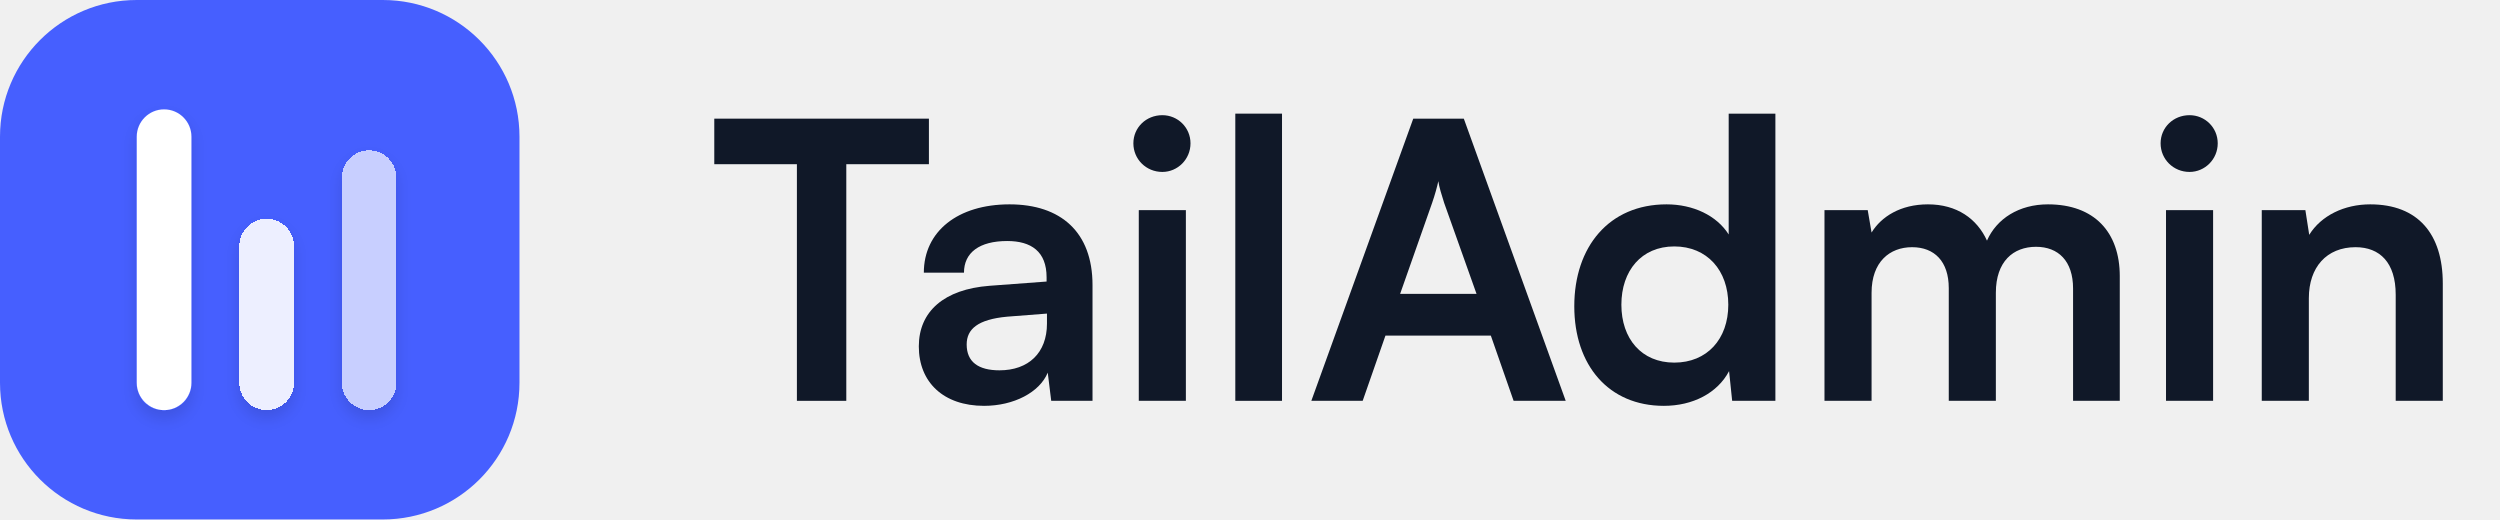
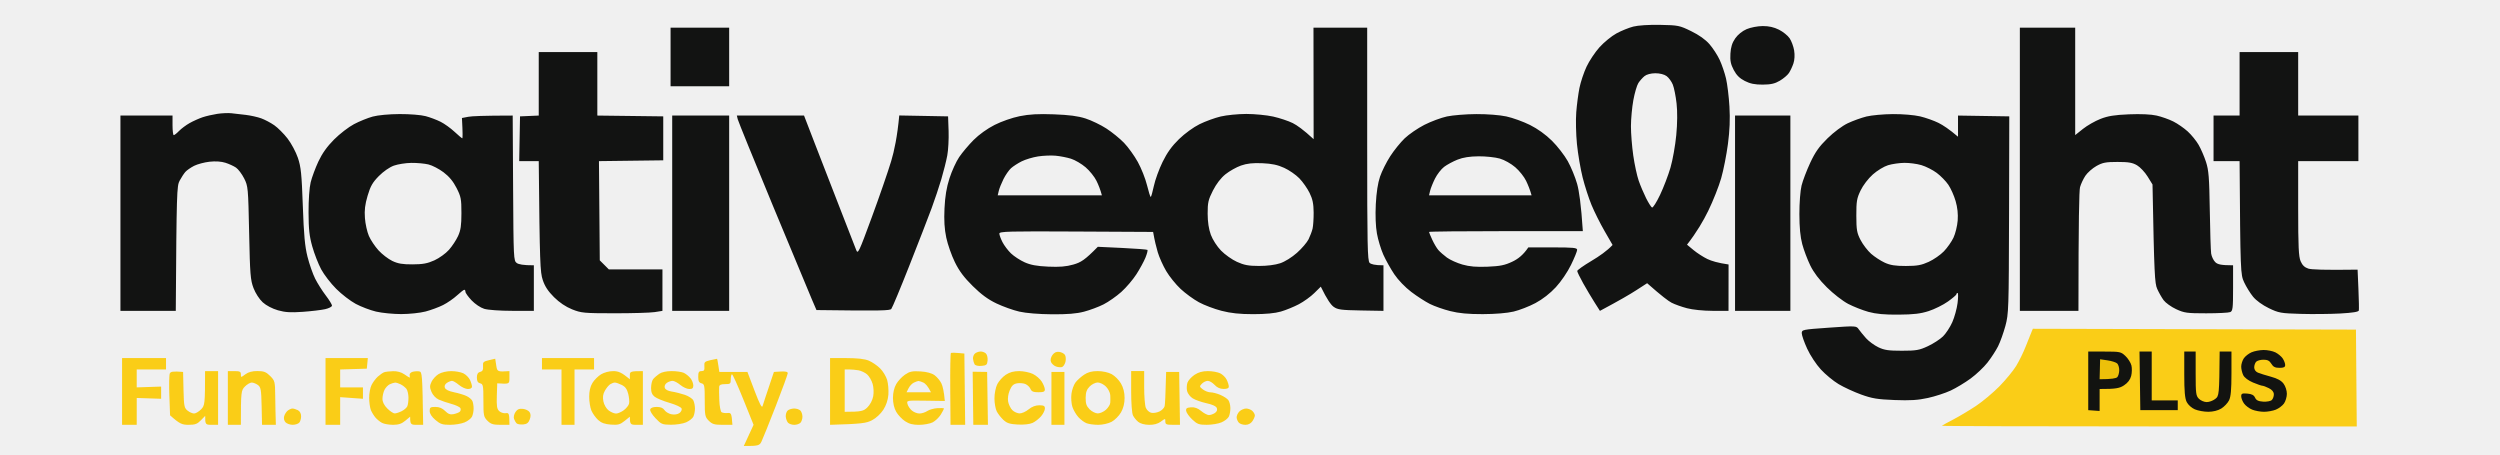
- <svg xmlns="http://www.w3.org/2000/svg" width="154" height="32" viewBox="0 0 154 32" fill="none">
-   <path d="M0 8.421C0 3.77 3.77 0 8.421 0H23.579C28.23 0 32 3.77 32 8.421V23.579C32 28.23 28.23 32 23.579 32H8.421C3.77 32 0 28.23 0 23.579V8.421Z" fill="#465FFF" />
-   <g filter="url(#filter0_d_1624_24907)">
-     <path d="M8.424 8.422C8.424 7.491 9.178 6.737 10.108 6.737V6.737C11.038 6.737 11.792 7.491 11.792 8.422V23.579C11.792 24.51 11.038 25.264 10.108 25.264V25.264C9.178 25.264 8.424 24.51 8.424 23.579V8.422Z" fill="white" />
+ <svg xmlns="http://www.w3.org/2000/svg" version="1.2" viewBox="0 0 1536 279" width="1536" height="279">
+   <style>
+ 		.s0 { opacity: .94;fill: #fbcb0a } 
+ 		.s1 { opacity: .99;fill: #101110 } 
+ 	</style>
+   <g id="Layer 1">
+     <g id="Background">
+       <path id="Path 0" fill-rule="evenodd" class="s0" d="m1248.04 204.25c-0.52 1.24-2.09 5.18-3.5 8.75-1.4 3.57-4.01 8.89-5.8 11.82-1.78 2.92-6.4 8.54-10.27 12.5-3.87 3.95-10.39 9.41-14.5 12.13-4.11 2.72-10.39 6.47-13.97 8.33-3.58 1.87-6.69 3.58-6.92 3.81-0.23 0.23 57.04 0.41 127.25 0.41h127.67l-0.5-59.5-198.52-0.51zm-663.81 12.64c-0.31 0.25-0.49 10.27-0.4 22.28l0.17 21.84h9l-0.49-43.79c-5.98-0.6-7.97-0.58-8.28-0.33zm14.77 0.32c-0.77 0.66-1.3 2.12-1.19 3.25 0.12 1.12 0.55 2.63 0.95 3.34 0.44 0.77 2.15 1.17 4.24 1 3.08-0.26 3.53-0.65 3.77-3.29 0.16-1.65-0.29-3.59-1-4.3-0.7-0.71-2.19-1.27-3.32-1.25-1.13 0.03-2.68 0.59-3.45 1.25zm47.57 0.98c-1.01 1.47-1.32 3.01-0.84 4.22 0.43 1.04 1.78 2.28 3.02 2.75 1.24 0.46 2.92 0.62 3.75 0.35 0.82-0.28 1.78-1.74 2.13-3.25 0.35-1.52 0.2-3.43-0.35-4.25-0.54-0.83-2.14-1.64-3.54-1.82-1.78-0.21-3.06 0.4-4.17 2zm-571.57 22.32v20.5h9l0.01-16.5 14.99 0.5v-7.5l-15 0.5v-11h18v-7h-27zm125 0v20.5h9v-17l14 1v-7h-14v-11l16.37-0.5 0.63-6.5h-26zm100.4-19.21c-3.46 0.81-3.83 1.2-3.63 3.8 0.17 2.18-0.27 3.03-1.77 3.41-1.45 0.36-2 1.33-2 3.5 0 2.16 0.55 3.13 2 3.5 1.83 0.45 2 1.33 2 10.5 0 9.33 0.17 10.16 2.5 12.5 2.06 2.06 3.47 2.5 8 2.5h5.5c-0.04-7.07-0.3-7.46-2.27-7.15-1.23 0.2-3.02-0.37-3.98-1.25-1.43-1.31-1.7-3.04-1.5-9.35l0.25-7.75c7.5 0.5 7.5 0.5 7.5-3.5v-4c-7.42 0.49-7.51 0.41-8.12-3.56l-0.62-4.06zm32.59 2.21v3.5h12v34h8v-34h12v-7h-32zm103.43-2.22c-3.49 0.82-3.86 1.21-3.65 3.82 0.18 2.31-0.19 2.9-1.78 2.9-1.62 0-2 0.66-2 3.5 0 2.66 0.48 3.62 2 4 1.84 0.46 2 1.33 2 10.5 0 9.33 0.17 10.16 2.5 12.5 2.11 2.11 3.44 2.5 8.5 2.5h6c-0.47-7.1-0.77-7.48-3-7.25-1.37 0.15-3.01-0.08-3.65-0.5-0.63-0.41-1.25-3.68-1.39-7.25-0.14-3.58-0.19-7.29-0.1-8.25 0.1-1.31 1.03-1.75 3.64-1.75 3.22 0 3.5-0.24 3.5-3 0-1.65 0.34-3.01 0.75-3.03 0.41-0.01 3.56 6.97 7 15.5l6.25 15.53-6 13c8.96 0.05 9.66-0.26 10.87-2.72 0.75-1.53 4.7-11.33 8.76-21.78 4.07-10.45 7.39-19.57 7.38-20.25 0-0.84-1.4-1.17-4.26-1l-4.25 0.25c-4.95 14.72-6.65 19.9-6.97 21-0.41 1.41-1.86-1.38-4.94-9.5l-4.36-11.5c-13.35 0-17.24 0-17.26 0-0.03 0-0.3-1.8-0.61-4-0.31-2.2-0.67-4.03-0.81-4.07-0.13-0.03-1.98 0.35-4.12 0.85zm73.57 19.22v20.5c19.48-0.55 22.3-1.02 25.75-2.8 2.52-1.3 5.36-3.94 6.98-6.45 1.76-2.75 2.85-6.02 3.1-9.25 0.21-2.75-0.12-6.8-0.74-9-0.62-2.2-2.58-5.44-4.36-7.2-1.77-1.76-4.92-3.9-6.98-4.75-2.53-1.05-6.99-1.55-13.75-1.55h-10zm9-13.5l2.75-0.02c1.51 0 4.1 0.24 5.75 0.53 1.65 0.3 4.01 1.43 5.25 2.51 1.24 1.09 2.76 3.66 3.37 5.73 0.66 2.2 0.82 5.4 0.38 7.75-0.43 2.34-1.9 5.14-3.54 6.75-2.38 2.33-3.64 2.75-13.96 2.75v-13zm-414.66 2.43c-0.4 0.86-0.53 7-0.28 13.64l0.44 12.09c5.9 5.3 7.4 5.84 11.37 5.84 3.99 0 5.34-0.5 7.53-2.75l2.68-2.75c-0.08 5.29 0.22 5.5 3.92 5.5h4v-33h-8c0 20.3-0.16 21.16-2.45 23.5-1.35 1.37-3.26 2.52-4.25 2.54-0.99 0.02-2.8-0.76-4.04-1.75-2.04-1.63-2.26-2.77-2.5-12.79l-0.26-11c-6.31-0.53-7.64-0.16-8.16 0.93zm35.66 15.07v16.5h8c0-20.31 0.17-21.17 2.46-23.5 1.35-1.38 3.26-2.49 4.25-2.47 0.98 0.02 2.69 0.71 3.79 1.54 1.77 1.33 2.03 2.85 2.25 12.97l0.25 11.46 8.5-0.01c-0.22-6.58-0.33-12.66-0.39-17.74-0.1-8.88-0.23-9.37-3.11-12.25-2.47-2.48-3.83-3.01-7.75-3.04-3.25-0.02-5.62 0.61-7.5 2-2.74 2.03-2.75 2.03-2.75 0.04 0-1.67-0.66-2-4-2h-4zm96-15.8c-0.82 0.3-2.55 1.51-3.84 2.67-1.29 1.17-3.03 3.48-3.86 5.13-0.83 1.65-1.5 5.25-1.48 8 0.02 2.75 0.51 6.12 1.08 7.5 0.57 1.37 1.84 3.43 2.82 4.57 0.98 1.14 2.79 2.6 4.03 3.25 1.24 0.65 4.28 1.18 6.75 1.18 3.34 0 5.28-0.65 7.5-2.5l3-2.5c0 4.75 0.4 5 4 5h4c-0.48-31.31-0.63-32.5-2.4-32.83-1.05-0.19-2.88-0.08-4.06 0.25-1.22 0.33-2.02 1.25-1.85 2.09 0.17 0.82 0.17 1.49 0 1.49-0.18 0-1.64-0.92-3.25-2.04-1.87-1.29-4.39-1.99-6.94-1.92-2.2 0.06-4.67 0.36-5.5 0.66zm3.5 7.37c1.1-0.52 2.56-0.97 3.25-1.01 0.69-0.03 2.26 0.46 3.5 1.1 1.24 0.64 2.8 1.88 3.47 2.75 0.67 0.87 1.23 3.27 1.25 5.34 0.02 2.06-0.31 4.49-0.72 5.39-0.41 0.9-1.99 2.25-3.5 3-1.51 0.75-3.42 1.36-4.25 1.36-0.82 0-2.85-1.35-4.5-3q-3-3-3-6c0-1.65 0.56-4.13 1.25-5.5 0.69-1.38 2.15-2.92 3.25-3.43zm30-6.26c-1.65 0.99-3.61 3.13-4.37 4.75-1.16 2.49-1.16 3.44 0 6.24 0.8 1.92 2.63 3.87 4.37 4.67 1.65 0.76 5.21 1.97 7.9 2.7 2.7 0.73 5.18 1.91 5.5 2.61 0.33 0.71 0.15 1.69-0.4 2.18-0.55 0.49-2.24 1.15-3.75 1.47-2.08 0.43-3.36-0.04-5.25-1.93-1.71-1.72-3.6-2.5-6-2.5-3.06 0-3.5 0.31-3.5 2.5 0 1.62 1.24 3.55 3.5 5.5 2.97 2.54 4.34 3 9 3 3.03 0 7.08-0.68 9-1.5 1.93-0.83 3.95-2.4 4.5-3.5 0.55-1.1 1-3.35 1-5 0-1.65-0.34-3.74-0.75-4.64-0.41-0.91-1.99-2.26-3.5-3-1.51-0.75-5-1.81-7.75-2.36-3.21-0.65-5.23-1.63-5.65-2.75-0.42-1.14 0.02-2.2 1.25-3.02 1.05-0.7 2.46-1.26 3.15-1.25 0.69 0.01 2.6 1.14 4.25 2.52 1.65 1.37 4.13 2.5 5.5 2.5 1.56 0 2.5-0.57 2.5-1.5 0-0.83-0.56-2.68-1.25-4.12-0.69-1.44-2.49-3.24-4-4-1.51-0.76-4.89-1.38-7.5-1.38-2.8 0-5.98 0.75-7.75 1.81zm99.75 0.19c-1.79 1.1-4.15 3.46-5.24 5.25q-2 3.25-2 8.5c-0.01 2.88 0.61 6.71 1.36 8.5 0.76 1.78 2.6 4.37 4.1 5.75 1.99 1.82 4.11 2.6 7.88 2.87 4.38 0.31 5.64-0.03 8.4-2.25l3.25-2.62c0 4.75 0.4 5 4 5h4v-33c-7.6 0-8 0.25-8 2.5v2.5c-5.17-4.31-7.18-5-10.25-5-2.49 0-5.59 0.83-7.5 2zm5.65 6.08c0.88-0.56 2.16-1.04 2.85-1.05 0.69-0.02 2.6 0.64 4.25 1.47 2.19 1.09 3.27 2.58 4 5.5 0.55 2.2 0.78 4.9 0.5 6-0.27 1.1-1.74 2.91-3.25 4.03-1.51 1.12-3.65 2.04-4.75 2.04-1.1 0-3.12-0.85-4.5-1.88-1.44-1.08-2.82-3.43-3.25-5.54-0.54-2.65-0.3-4.46 0.9-6.6 0.9-1.63 2.37-3.41 3.25-3.97zm30.1-6.39c-1.37 0.94-3.05 2.41-3.72 3.26-0.67 0.85-1.23 3.23-1.25 5.3-0.02 2.72 0.59 4.23 2.22 5.52 1.24 0.97 5.36 2.66 9.15 3.75 3.84 1.1 7.12 2.64 7.4 3.48 0.28 0.82-0.35 2.09-1.4 2.81-1.14 0.79-3.09 1.07-4.9 0.7-1.65-0.34-3.56-1.5-4.25-2.57-0.85-1.32-2.37-1.94-4.75-1.94-2.22 0-3.68 0.54-4 1.5-0.28 0.85 1.11 3.2 3.25 5.45 3.51 3.7 4.13 3.96 9.5 4 3.16 0.03 7.33-0.63 9.25-1.45 1.93-0.83 3.95-2.4 4.5-3.5 0.55-1.1 1-3.35 1-5 0-1.65-0.45-3.9-1-5-0.55-1.1-2.91-2.65-5.25-3.44-2.34-0.79-5.94-1.69-8-2-2.35-0.35-3.95-1.21-4.3-2.31-0.33-1.04 0.18-2.27 1.25-3.02 0.99-0.7 2.59-1.26 3.55-1.25 0.96 0.01 3.1 1.14 4.75 2.52 1.65 1.37 4.13 2.5 5.5 2.5 1.93 0 2.5-0.51 2.48-2.25-0.01-1.24-0.8-3.21-1.75-4.39-0.95-1.17-2.74-2.63-3.98-3.25-1.24-0.61-4.61-1.12-7.5-1.12-3.32-0.01-6.16 0.62-7.75 1.7zm151.06 0.47c-1.89 1.28-4.34 3.91-5.43 5.84-1.26 2.2-1.99 5.34-1.99 8.5 0 3.15 0.73 6.29 1.99 8.5 1.09 1.92 3.54 4.52 5.43 5.77 2.51 1.66 4.87 2.28 8.69 2.25 2.89-0.01 6.6-0.7 8.25-1.52 1.65-0.83 3.9-2.97 5-4.75 1.1-1.79 1.99-3.48 1.99-3.75 0-0.28-1.8-0.39-4-0.25-2.19 0.13-5 0.93-6.24 1.75-1.24 0.83-3.37 1.53-4.75 1.55-1.37 0.02-3.47-0.77-4.66-1.76-1.19-0.99-2.43-2.81-2.75-4.04-0.59-2.25-0.57-2.25 11.16-2.07l11.75 0.17c-0.52-6.09-1.32-9.2-2.12-10.85-0.79-1.65-2.67-3.89-4.16-4.98-1.78-1.29-4.79-2.1-8.72-2.34-5.01-0.3-6.57 0.03-9.44 1.98zm5.44 4.91c1.1-0.52 2.34-0.97 2.75-1.01 0.41-0.03 1.76 0.39 3 0.94 1.24 0.55 2.81 2.13 4.75 6h-15l1.25-2.5c0.69-1.38 2.15-2.92 3.25-3.43zm36.31 9.61l0.19 16.32h9l-0.5-32.5-8.88-0.13zm20.12-14.42c-1.88 1.25-4.21 3.84-5.18 5.75-1 1.99-1.74 5.73-1.75 8.73 0 2.89 0.63 6.49 1.41 8 0.77 1.52 2.61 3.88 4.09 5.25 2.14 2 3.93 2.57 8.84 2.84 3.71 0.2 7.32-0.2 9.07-1 1.6-0.74 3.96-2.57 5.25-4.09 1.29-1.51 2.34-3.65 2.34-4.75 0-1.61-0.66-2-3.5-2-2.26 0-4.55 0.89-6.5 2.5-1.65 1.38-4.12 2.5-5.5 2.5-1.37 0-3.4-0.9-4.5-2-1.1-1.1-2.26-3.46-2.59-5.25-0.36-1.98 0.03-4.71 1-7 1.23-2.88 2.28-3.86 4.59-4.25 1.65-0.27 3.98-0.04 5.18 0.53 1.2 0.56 2.55 1.91 3 3 0.63 1.5 1.78 1.97 4.82 1.97 3.16 0 4-0.37 3.97-1.75-0.01-0.96-0.86-3.1-1.88-4.75-1.02-1.65-3.48-3.78-5.47-4.75-1.99-0.96-5.79-1.75-8.44-1.75-3.33 0-5.87 0.7-8.25 2.27zm28.07 14.48v16.25h8v-32.5h-7.99zm20.02-14.5c-1.84 1.24-4.2 3.38-5.24 4.75-1.05 1.38-2.16 4.53-2.48 7-0.31 2.48-0.04 6.08 0.59 8 0.64 1.93 2.28 4.74 3.63 6.25 1.36 1.52 3.6 3.2 4.97 3.75 1.38 0.55 4.64 1.01 7.25 1.01 2.72 0 6.26-0.79 8.25-1.86 1.93-1.02 4.51-3.61 5.74-5.75q2.23-3.89 2.23-8.9 0-5-2.23-8.89c-1.23-2.14-3.81-4.73-5.74-5.75-2.08-1.11-5.54-1.86-8.57-1.86-3.59 0-6.03 0.66-8.4 2.25zm3.47 7.21c1.33-1.35 3.56-2.46 4.96-2.46 1.4 0 3.67 1.13 5.04 2.5 1.38 1.38 2.58 3.74 2.66 5.25 0.09 1.52 0.09 3.65 0 4.75-0.09 1.1-1.29 3.02-2.66 4.25-1.37 1.24-3.62 2.25-5 2.25-1.37 0-3.62-1.12-5-2.5-1.95-1.95-2.49-3.49-2.45-7.04 0.03-3.42 0.64-5.16 2.45-7zm25.5 3.04c0 7.2 0.48 13.46 1.12 14.75 0.62 1.24 2.08 3.03 3.25 3.98 1.28 1.04 3.93 1.75 6.63 1.79 3.03 0.04 5.4-0.61 7.25-1.98 2.74-2.03 2.75-2.03 2.75-0.04 0 1.71 0.67 2 4.5 2h4.5l-0.5-32.5h-8c-0.38 14.73-0.68 19.9-0.92 21-0.23 1.1-1.69 2.61-3.25 3.34-1.55 0.73-3.84 1.07-5.08 0.75-1.23-0.32-2.7-1.71-3.25-3.09-0.55-1.37-1-7-1-12.5v-10h-8zm38.93-10.2c-1.88 1.26-3.83 3.4-4.32 4.75-0.48 1.35-0.6 3.69-0.25 5.2 0.36 1.52 1.91 3.54 3.46 4.5 1.55 0.97 5.37 2.32 8.5 3 3.71 0.82 5.91 1.86 6.33 3 0.43 1.14-0.02 2.2-1.25 3.02-1.04 0.7-2.68 1.26-3.65 1.25-0.96-0.01-3.1-1.14-4.75-2.52-2.08-1.73-3.99-2.42-6.25-2.25-2.62 0.21-3.19 0.64-2.95 2.25 0.17 1.1 1.85 3.47 3.75 5.25 3.03 2.86 4.12 3.25 8.95 3.25 3.03 0 7.08-0.67 9-1.5 1.93-0.82 3.95-2.4 4.5-3.5 0.55-1.1 0.99-3.46 0.97-5.25-0.02-1.78-0.58-4-1.25-4.91-0.67-0.92-2.9-2.38-4.97-3.25-2.06-0.87-4.76-1.57-6-1.54-1.23 0.02-3.31-0.77-4.62-1.75-2.23-1.69-2.27-1.9-0.68-3.55 0.93-0.96 2.56-1.75 3.63-1.75 1.06 0 2.94 1.11 4.17 2.47 1.49 1.62 3.36 2.47 5.5 2.5 2.24 0.02 3.25-0.43 3.25-1.47 0-0.82-0.56-2.67-1.25-4.12-0.68-1.44-2.48-3.24-4-4-1.51-0.75-4.91-1.38-7.57-1.38-3.36 0-5.85 0.7-8.25 2.3zm-557.1 21.95c-0.89 0.69-1.89 2.27-2.23 3.5-0.36 1.37-0.01 2.84 0.9 3.75 0.83 0.83 2.76 1.5 4.3 1.5 1.54 0 3.35-0.56 4.02-1.25 0.67-0.68 1.21-2.48 1.2-4-0.01-1.73-0.75-3.11-2.02-3.75-1.1-0.55-2.57-1-3.27-1-0.7 0-2.01 0.57-2.9 1.25zm139.87 0.95c-0.87 1.31-1.24 3.11-0.86 4.18 0.36 1.03 1.11 2.28 1.66 2.78 0.55 0.49 2.35 0.77 3.99 0.62 2.22-0.21 3.23-0.98 4-3.06 0.71-1.95 0.68-3.31-0.09-4.5-0.6-0.95-2.47-1.85-4.14-2.02-2.27-0.23-3.42 0.27-4.56 2zm167.3-1c-0.77 0.66-1.31 2.35-1.21 3.75 0.1 1.41 0.75 3.12 1.45 3.82 0.69 0.7 2.41 1.26 3.81 1.25 1.41-0.01 3.1-0.58 3.77-1.27 0.67-0.68 1.22-2.37 1.22-3.75 0-1.37-0.57-3.07-1.27-3.76-0.7-0.7-2.41-1.26-3.82-1.25-1.4 0.01-3.18 0.55-3.95 1.21zm277.47 0.63c-1 1.01-1.75 2.7-1.66 3.75 0.09 1.06 0.73 2.49 1.43 3.19 0.69 0.7 2.5 1.26 4.01 1.25 1.73-0.01 3.32-0.85 4.26-2.27 0.83-1.23 1.51-2.81 1.5-3.5 0-0.68-0.68-1.92-1.51-2.75-0.82-0.82-2.55-1.5-3.85-1.5-1.29 0-3.17 0.83-4.18 1.83z" />
+       <path id="Path 1" fill-rule="evenodd" class="s1" d="m1003.5 16.33c-2.75 0.7-7.43 2.6-10.39 4.22-2.96 1.62-7.62 5.43-10.35 8.45-2.73 3.03-6.33 8.43-8 12-1.67 3.58-3.62 9.43-4.34 13-0.72 3.58-1.61 10.33-1.97 15-0.37 4.67-0.17 13.45 0.43 19.5 0.6 6.05 2.17 15.28 3.48 20.5 1.31 5.22 3.79 12.88 5.5 17 1.71 4.13 5.31 11.32 8.01 16l4.9 8.5c-3.31 3.58-8.19 6.95-12.99 9.81-4.8 2.85-8.73 5.64-8.73 6.19 0 0.55 1.63 3.93 3.63 7.5 2 3.57 5.14 8.86 6.98 11.75l3.34 5.25c12.01-6.41 18.54-10.23 22.25-12.64l6.75-4.36c8.91 7.88 13.08 10.98 15 11.98 1.92 1 6.2 2.53 9.5 3.4 3.47 0.92 10.12 1.59 15.75 1.6l9.75 0.02 0.03-28.5c-6.61-0.95-10.56-2.19-13.03-3.37-2.47-1.19-6.3-3.65-8.5-5.48l-4-3.32c5.96-7.62 10.11-14.78 13.06-20.83 2.95-6.05 6.52-15.05 7.93-20 1.42-4.95 3.28-14.4 4.15-21 1.1-8.37 1.38-15.33 0.93-23-0.35-6.05-1.3-13.81-2.1-17.25-0.81-3.44-2.57-8.61-3.92-11.5-1.35-2.89-4.16-7.21-6.25-9.61-2.46-2.83-6.43-5.65-11.26-8-7.12-3.48-7.97-3.65-19-3.86-6.83-0.14-13.58 0.29-16.54 1.05zm6.88 30.44c1.29-1.05 3.88-1.74 6.62-1.76 2.74-0.01 5.45 0.66 6.94 1.73 1.34 0.97 3.07 3.34 3.84 5.26 0.77 1.92 1.81 7.1 2.3 11.5 0.57 5.12 0.51 12.14-0.18 19.5-0.6 6.33-2.2 15.33-3.56 20-1.36 4.67-4.25 12.21-6.41 16.75-2.16 4.54-4.38 8.03-4.93 7.75-0.55-0.28-2.19-2.86-3.64-5.75-1.45-2.89-3.5-7.72-4.55-10.75-1.05-3.03-2.55-10-3.34-15.5-0.79-5.5-1.43-13.6-1.42-18 0.01-4.4 0.68-11.6 1.48-16 0.81-4.4 2.2-9.13 3.09-10.5 0.9-1.38 2.59-3.28 3.76-4.23zm62.75-28.86c-2.66 1.14-5.4 3.36-7 5.66-1.89 2.73-2.72 5.35-2.96 9.36-0.26 4.37 0.19 6.54 2.04 10.07 1.71 3.23 3.64 5.14 6.83 6.76 3.3 1.67 6.15 2.25 10.96 2.23 4.98-0.03 7.44-0.58 10.5-2.38 2.2-1.29 4.72-3.42 5.6-4.73 0.88-1.31 2.13-3.96 2.77-5.88 0.73-2.16 0.9-5.22 0.45-8-0.41-2.48-1.66-5.85-2.79-7.5-1.12-1.65-4.07-4.02-6.54-5.26-3.07-1.54-6.22-2.25-9.99-2.23-3.08 0.02-7.42 0.86-9.87 1.9zm-661.13 17.09v18h36v-36h-36zm395.05 16.25l0.04 34.25c-6.27-5.81-10.23-8.57-12.84-9.88-2.61-1.3-8.01-3.1-12-4-3.99-0.89-11.41-1.61-16.5-1.61-5.09 0.01-12.17 0.71-15.75 1.56-3.58 0.84-9.42 2.97-12.99 4.73-3.75 1.85-9.09 5.73-12.65 9.2-4.37 4.26-7.29 8.32-10.07 14-2.16 4.4-4.57 11.04-5.36 14.76-0.78 3.72-1.66 6.77-1.93 6.77-0.27 0-1.3-3.27-2.28-7.27-0.98-3.99-3.52-10.41-5.66-14.26-2.13-3.85-5.95-9.14-8.47-11.75-2.52-2.61-7.4-6.57-10.84-8.8-3.44-2.22-9.17-4.99-12.75-6.14-4.7-1.51-10.1-2.22-19.5-2.57-9.59-0.35-15.1-0.05-21 1.14-4.53 0.91-11.22 3.24-15.41 5.37-4.48 2.26-9.59 5.93-12.9 9.25-3.01 3.03-7 7.75-8.86 10.5-1.86 2.75-4.54 8.6-5.95 13-1.83 5.67-2.72 11.05-3.08 18.5-0.35 7.44-0.04 12.68 1.09 18 0.87 4.13 3.23 10.88 5.25 15 2.68 5.48 5.64 9.45 11.01 14.75 5.24 5.17 9.43 8.24 14.6 10.7 3.99 1.9 10.29 4.15 14 5 4.09 0.94 11.98 1.59 20 1.65 9.53 0.07 15.08-0.38 19.75-1.6 3.58-0.94 8.98-2.95 12-4.48 3.02-1.53 7.94-4.97 10.93-7.65 2.99-2.68 7.16-7.57 9.28-10.87 2.12-3.3 4.63-7.91 5.57-10.24 0.95-2.34 1.49-4.46 1.22-4.73-0.27-0.26-7.25-0.8-15.5-1.19l-15-0.71c-7.95 8.11-10.39 9.58-15 10.9-4.45 1.27-8.46 1.61-15.5 1.29-6.99-0.32-10.82-1.02-14.5-2.68-2.75-1.23-6.5-3.68-8.34-5.44-1.83-1.76-4.2-4.89-5.25-6.95-1.05-2.06-1.91-4.43-1.91-5.25 0-1.32 5.8-1.47 47.23-1.25l47.24 0.25c0.95 5.43 1.96 9.47 2.86 12.5 0.9 3.03 3.22 8.2 5.16 11.5 1.93 3.3 5.93 8.25 8.87 11 2.94 2.75 8 6.44 11.25 8.2 3.24 1.77 9.49 4.13 13.89 5.26 5.81 1.5 11.15 2.06 19.5 2.06 7.6 0 13.36-0.54 17-1.61 3.02-0.88 7.98-2.9 11-4.49 3.02-1.59 7.3-4.67 9.5-6.85l4-3.95c3.87 7.97 6.27 11.2 7.82 12.33 2.48 1.8 4.53 2.08 16.75 2.3l13.93 0.25v-28c-5.42 0-7.67-0.68-8.5-1.5-1.31-1.31-1.5-10.78-1.5-73v-71.5h-33zm-169.3 44.86c3.17-0.5 8-0.7 10.75-0.45 2.75 0.24 7.03 1.08 9.5 1.85 2.48 0.78 6.53 3.15 9 5.27 2.48 2.12 5.47 5.85 6.66 8.29 1.19 2.43 2.43 5.44 3.34 8.93h-64l0.65-2.75c0.35-1.51 1.66-4.77 2.9-7.25 1.24-2.47 3.31-5.46 4.61-6.64 1.29-1.17 4.26-3.09 6.59-4.25 2.34-1.16 6.84-2.51 10-3zm124.69 5.61c3.67-1.29 7.26-1.68 13.06-1.44 5.88 0.25 9.46 1 13.5 2.85 3.03 1.37 7.22 4.27 9.32 6.44 2.1 2.16 4.92 6.18 6.27 8.93 1.88 3.81 2.47 6.66 2.51 12 0.03 3.85-0.27 8.35-0.66 10-0.4 1.65-1.5 4.57-2.45 6.5-0.95 1.93-4.14 5.66-7.1 8.3-3.17 2.82-7.45 5.49-10.39 6.46-3.02 1.01-8.15 1.66-13 1.64-6.35-0.01-9.13-0.53-13.5-2.51-3.02-1.37-7.44-4.49-9.81-6.94-2.47-2.55-5.13-6.69-6.25-9.7q-1.93-5.25-1.96-13c-0.01-6.8 0.39-8.54 3.25-14.19 2.08-4.09 4.89-7.74 7.71-10 2.44-1.96 6.71-4.36 9.5-5.34zm478.56 2.28v87h36c0.01-56.19 0.44-74.08 0.97-76 0.52-1.92 2-5.07 3.28-7 1.28-1.92 4.34-4.62 6.79-6 3.79-2.12 5.75-2.5 12.96-2.5 6.79 0 9.21 0.42 12 2.06 1.93 1.13 4.85 4.25 6.5 6.92l3 4.86c1.05 55.83 1.38 60.74 2.89 64.16 0.98 2.2 2.75 5.33 3.94 6.94 1.2 1.62 4.65 4.1 7.67 5.5 5.01 2.33 6.66 2.56 18.5 2.56 7.15 0 13.79-0.34 14.75-0.75 1.55-0.66 1.75-2.37 1.75-14.75v-14c-7.66 0-9.59-0.59-11-2-1.1-1.1-2.21-3.46-2.47-5.25-0.26-1.79-0.64-13.82-0.84-26.75-0.31-19.92-0.66-24.41-2.32-29.5-1.07-3.3-3.11-8.03-4.54-10.5-1.42-2.47-4.44-6.19-6.71-8.25-2.26-2.06-6.25-4.82-8.87-6.13-2.61-1.31-7.22-2.94-10.25-3.62-3.47-0.78-9.73-1.06-17-0.76-8.87 0.37-12.86 1.01-17.5 2.83-3.3 1.29-8.13 4.05-10.75 6.14l-4.75 3.79v-66h-34zm-910-52.5v19.5l-11.5 0.5-0.5 27.5h12c0.61 63.11 0.88 68.21 2.46 73 1.3 3.94 3.28 6.94 6.93 10.58 3.34 3.31 7.2 5.91 11.11 7.48 5.63 2.25 7.25 2.4 26 2.42 11 0.01 22.14-0.32 24.75-0.73l4.75-0.75 0.01-25.5h-32.96l-5.55-5.54-0.5-60.96 39.5-0.5v-27l-40.5-0.5v-39h-36zm1045 0v19.5h-16v28h16c0.5 68.78 0.55 69.6 2.83 74.5 1.29 2.75 3.76 6.74 5.5 8.86 1.91 2.32 5.77 5.11 9.67 6.99 6.06 2.92 7.38 3.15 19.5 3.5 7.15 0.21 18.07 0.1 24.25-0.23 7.79-0.43 11.33-1.01 11.52-1.87 0.14-0.69 0.03-6.61-0.25-13.17l-0.52-11.91c-20.92 0.31-28.46-0.06-30.25-0.63-2.28-0.73-3.69-2.08-4.75-4.54-1.21-2.84-1.5-8.94-1.5-32.5v-29h37v-28h-37v-39h-36zm-1242.5 18.45c-2.75 0.42-6.8 1.35-9 2.08-2.2 0.74-5.8 2.35-8 3.59-2.2 1.24-5.12 3.42-6.5 4.84-1.37 1.43-2.83 2.58-3.25 2.57-0.41-0.02-0.75-2.73-0.75-6.03v-6h-32v120h34c0.48-73.42 0.65-76.78 2.37-80 1.03-1.92 2.61-4.34 3.5-5.36 0.9-1.02 3.32-2.7 5.38-3.75 2.07-1.04 6.34-2.18 9.5-2.53 3.64-0.4 7.22-0.17 9.75 0.64 2.2 0.7 5.13 2.04 6.5 2.98 1.38 0.94 3.62 3.91 4.99 6.61 2.42 4.79 2.5 5.63 3.08 33.41 0.53 25.68 0.8 29.04 2.69 34 1.23 3.2 3.6 6.86 5.67 8.75 2.13 1.94 5.9 3.91 9.32 4.89 4.48 1.27 7.86 1.48 15.25 0.95 5.23-0.37 11.42-1.11 13.75-1.63 2.34-0.53 4.24-1.52 4.23-2.21-0.02-0.69-1.75-3.5-3.85-6.25-2.11-2.75-5.02-7.36-6.48-10.25-1.45-2.89-3.58-8.96-4.72-13.5-1.61-6.41-2.25-13.37-2.88-31.25-0.7-19.67-1.14-23.94-3.02-29.5-1.21-3.57-4.07-8.93-6.36-11.89-2.29-2.96-5.97-6.64-8.17-8.17-2.2-1.53-5.8-3.43-8-4.23-2.2-0.8-6.47-1.75-9.5-2.12-3.02-0.37-7.07-0.83-9-1.03-1.92-0.19-5.75-0.02-8.5 0.39zm95.5 1.67c-3.02 0.82-8.2 2.92-11.5 4.66-3.3 1.74-8.81 5.98-12.25 9.44-4.31 4.33-7.3 8.53-9.64 13.53-1.86 3.99-3.99 9.73-4.73 12.75-0.8 3.24-1.33 10.85-1.31 18.5 0.04 10.4 0.5 14.6 2.31 21 1.24 4.4 3.69 10.68 5.44 13.95 1.75 3.27 5.91 8.67 9.24 12 3.32 3.33 8.72 7.49 12 9.24 3.27 1.76 8.87 3.89 12.44 4.74 3.58 0.85 10.55 1.54 15.5 1.54 5.01 0 11.67-0.71 15-1.59 3.3-0.87 8.14-2.66 10.75-3.98 2.62-1.32 6.44-3.96 8.5-5.86 2.07-1.9 4.09-3.48 4.5-3.5 0.42-0.02 0.73 0.52 0.71 1.21-0.02 0.69 1.67 3.05 3.75 5.26 2.17 2.29 5.51 4.53 7.79 5.23 2.29 0.7 9.7 1.23 17.25 1.24l13.25 0.02v-28c-6.58 0.03-9.4-0.61-10.5-1.4-1.94-1.4-2-2.73-2.25-46.02l-0.25-44.58c-18.21 0.02-25.22 0.35-27.34 0.76l-3.84 0.74c0.53 9.69 0.46 12.49 0.18 12.47-0.27-0.03-2.41-1.83-4.75-4.01-2.33-2.18-6.16-4.93-8.5-6.11-2.33-1.19-6.5-2.76-9.25-3.49-2.81-0.75-9.8-1.31-16-1.28-6.45 0.03-13.27 0.67-16.5 1.54zm13 30.14c2.48-0.88 7.32-1.64 10.75-1.68 3.44-0.04 8.17 0.39 10.5 0.96 2.34 0.57 6.5 2.73 9.25 4.8 3.43 2.57 5.95 5.61 8 9.64 2.72 5.32 3 6.79 3 15.45 0 7.54-0.43 10.53-2.06 14.07-1.13 2.48-3.65 6.3-5.6 8.5-1.94 2.2-5.97 5.1-8.94 6.45-4.25 1.92-7.1 2.45-13.4 2.48-6.19 0.03-9.01-0.45-12.5-2.12-2.47-1.19-6.27-4.11-8.44-6.49-2.16-2.37-4.82-6.34-5.9-8.82-1.08-2.47-2.18-7.42-2.45-11-0.37-4.85 0.05-8.34 1.65-13.75 1.73-5.86 3.05-8.17 6.89-12.07 2.82-2.85 6.59-5.47 9.25-6.42zm647-30.21c-3.57 0.77-9.82 3.1-13.89 5.17-4.06 2.08-9.5 5.81-12.08 8.28-2.58 2.48-6.58 7.43-8.88 11-2.31 3.58-5.12 9.2-6.25 12.5-1.34 3.93-2.24 9.8-2.61 17-0.35 6.92-0.09 13.6 0.7 18 0.69 3.85 2.47 9.7 3.94 13 1.48 3.3 4.51 8.7 6.72 12 2.34 3.49 6.71 8.03 10.44 10.86 3.53 2.68 8.66 5.99 11.41 7.37 2.75 1.39 8.38 3.37 12.5 4.4 5.41 1.37 10.99 1.89 20 1.87 7.72-0.02 14.99-0.62 19-1.58 3.58-0.85 9.61-3.2 13.41-5.23 4.36-2.33 8.97-5.92 12.5-9.74 3.24-3.5 7.17-9.29 9.34-13.75 2.07-4.23 3.75-8.37 3.75-9.2 0-1.27-2.33-1.5-15-1.5h-15c-3.14 4.71-6.46 7.17-9.75 8.73-4.69 2.23-7.49 2.8-15.25 3.13-6.95 0.28-11.11-0.07-15.5-1.32-3.3-0.95-7.57-2.87-9.5-4.28-1.92-1.42-4.31-3.51-5.3-4.67-1-1.15-2.68-4-3.75-6.34-1.07-2.34-1.95-4.47-1.95-4.75 0-0.27 21.27-0.5 47.25-0.49h47.25c-1.09-16.67-2.35-24.88-3.51-29.01-1.16-4.12-3.75-10.42-5.76-14-2-3.57-6.36-9.2-9.7-12.5-3.86-3.82-8.77-7.35-13.54-9.73-4.12-2.05-10.64-4.4-14.49-5.23-4.08-0.88-11.79-1.48-18.5-1.44-6.32 0.03-14.42 0.69-18 1.45zm6.5 26.53c3.45-1.37 7.49-2 13-2.04 4.4-0.03 10.25 0.59 13 1.39 2.83 0.82 6.96 3.14 9.5 5.34 2.48 2.13 5.46 5.87 6.62 8.31 1.17 2.43 2.41 5.43 3.38 8.92h-63l0.65-2.75c0.35-1.51 1.7-4.89 3-7.5 1.29-2.61 3.82-5.86 5.6-7.22 1.79-1.36 5.5-3.36 8.25-4.45zm251.25-26.5c-3.16 0.78-8.33 2.65-11.5 4.15-3.36 1.6-8.52 5.44-12.41 9.25-5.18 5.07-7.54 8.41-10.63 15.02-2.18 4.68-4.58 10.98-5.33 14-0.77 3.13-1.35 10.68-1.34 17.5 0.01 8.2 0.57 14.06 1.76 18.5 0.95 3.58 3.16 9.43 4.89 13 2.11 4.36 5.48 8.82 10.23 13.53 3.95 3.92 9.74 8.42 13.08 10.17 3.3 1.72 8.93 3.93 12.5 4.92 4.7 1.29 9.84 1.76 18.5 1.69 9.26-0.07 13.49-0.57 18.5-2.19 3.58-1.15 8.89-3.79 11.8-5.86 2.91-2.07 5.27-4.1 5.25-4.51-0.03-0.41 0.29-0.74 0.7-0.74 0.42 0.01 0.4 2.82-0.03 6.25-0.44 3.43-1.9 8.72-3.25 11.74-1.35 3.03-3.92 6.94-5.71 8.7-1.79 1.75-5.96 4.45-9.26 5.99-5.31 2.48-7.15 2.8-16 2.8-8.22 0.01-10.8-0.38-14.5-2.16-2.47-1.2-5.85-3.68-7.5-5.52-1.65-1.85-3.67-4.33-4.5-5.51-1.49-2.14-1.59-2.15-18.25-0.98-16.36 1.15-16.75 1.23-16.75 3.43 0 1.24 1.5 5.51 3.33 9.5 1.89 4.11 5.53 9.63 8.4 12.75 2.78 3.03 7.69 7.08 10.9 9 3.22 1.93 9.45 4.8 13.86 6.4 6.73 2.43 10.01 2.97 20.51 3.38 9.65 0.37 14.33 0.08 20.5-1.27 4.4-0.96 10.7-3.02 14-4.56 3.3-1.54 8.82-4.86 12.25-7.38 3.44-2.51 8.11-6.93 10.37-9.82 2.27-2.89 5.19-7.39 6.5-10 1.31-2.61 3.33-8.24 4.49-12.5 2.01-7.44 2.1-10.15 2.25-68.25l0.14-60.5-31.5-0.5v13c-5.42-4.65-9.25-7.12-12-8.5-2.75-1.37-7.81-3.17-11.25-3.99-3.61-0.85-10.68-1.45-16.75-1.41-5.77 0.04-13.08 0.7-16.25 1.48zm13.25 29.93c2.48-0.76 6.98-1.41 10-1.45 3.03-0.04 7.75 0.58 10.5 1.39 2.75 0.81 6.99 2.96 9.41 4.76 2.43 1.81 5.64 5.09 7.14 7.29 1.5 2.2 3.52 6.7 4.47 10 1.16 3.98 1.59 8.02 1.28 12-0.25 3.3-1.41 8.03-2.57 10.5-1.16 2.48-3.83 6.27-5.92 8.43-2.09 2.17-6.28 5.07-9.31 6.45-4.48 2.05-7.07 2.52-14 2.54-6.45 0.01-9.58-0.47-13-2.03-2.47-1.12-6.24-3.58-8.38-5.46-2.13-1.89-5.04-5.68-6.47-8.43-2.28-4.39-2.6-6.21-2.62-15-0.02-8.8 0.29-10.66 2.63-15.5 1.52-3.16 4.71-7.33 7.5-9.81 2.66-2.38 6.87-4.93 9.34-5.68zm-747 29.49v60h35v-120h-35zm40.26-57.75c0.29 1.24 10.04 25.2 21.65 53.25 11.62 28.05 22.39 53.93 23.93 57.5l2.8 6.5c39.97 0.55 45.11 0.33 45.98-0.69 0.61-0.72 5.64-12.78 11.17-26.81 5.54-14.02 11.64-29.77 13.57-35 1.93-5.22 4.64-13.32 6.02-18 1.38-4.67 3.01-11.2 3.63-14.5 0.61-3.3 0.98-10.05 0.81-15l-0.32-9-30-0.56c-1.17 12.83-3.06 21.74-4.96 28.06-1.9 6.33-7.26 21.85-11.92 34.5-8.05 21.88-8.52 22.85-9.61 20-0.63-1.65-5.1-13.12-9.93-25.5-4.83-12.37-11.78-30.26-15.43-39.75l-6.65-17.25h-41.28zm612.75 57.75v60h34v-120h-34zm317.36 85.44c-1.73 0.74-3.87 2.41-4.76 3.71-0.89 1.29-1.61 3.59-1.61 5.1 0 1.51 0.57 3.88 1.26 5.27 0.74 1.5 3.17 3.32 6 4.5 2.61 1.09 5.2 1.98 5.75 1.98 0.55 0 2.35 0.68 4 1.5 1.96 0.98 3.01 2.27 3.04 3.75 0.03 1.24-0.54 2.82-1.25 3.52-0.72 0.7-3.06 1.14-5.29 1-2.99-0.2-4.26-0.82-5-2.45-0.72-1.57-2.05-2.28-4.75-2.5-3.18-0.27-3.75-0.02-3.76 1.68 0 1.1 0.78 3.1 1.75 4.44 0.97 1.34 3.22 3.03 5.01 3.75 1.78 0.72 5.05 1.31 7.25 1.31 2.2 0 5.46-0.59 7.25-1.31 1.78-0.72 4.04-2.41 5-3.75 0.97-1.34 1.77-4.01 1.79-5.94 0.01-1.99-0.85-4.69-2.01-6.25-1.41-1.91-3.78-3.22-7.78-4.3-3.17-0.86-6.77-1.98-8-2.5-1.38-0.58-2.26-1.82-2.27-3.2-0.01-1.24 0.53-2.81 1.2-3.5 0.67-0.69 2.7-1.25 4.52-1.25 2.45 0 3.68 0.64 4.8 2.5 1.14 1.9 2.33 2.5 5 2.5 2.66 0 3.5-0.42 3.5-1.75 0.01-0.96-0.67-2.76-1.5-4-0.82-1.24-2.85-2.92-4.5-3.75-1.65-0.82-4.92-1.48-7.25-1.46-2.34 0.02-5.66 0.65-7.39 1.4zm-100.36 17.56v18l6.99 0.5 0.01-13.5c10.11 0.05 12.34-0.5 15-2.26 2.31-1.52 3.8-3.49 4.39-5.77 0.49-1.91 0.55-4.82 0.14-6.47-0.42-1.65-2.06-4.24-3.65-5.75-2.75-2.62-3.34-2.75-12.88-2.75h-10zm31.75 0l0.25 18h23v-6h-16v-30h-7.5zm27.25-4c0 10.44 0.38 14.76 1.5 17 0.85 1.7 3.02 3.65 5 4.5 1.92 0.82 5.63 1.5 8.25 1.5 2.99-0.01 5.95-0.75 8-2 1.78-1.1 3.92-3.35 4.75-5 1.11-2.22 1.5-6.5 1.5-16.5v-13.5h-7.25c-0.25 26.83-0.32 27.23-2.75 29.13-1.38 1.08-3.74 1.93-5.25 1.91-1.52-0.02-3.65-0.94-4.75-2.04-1.81-1.8-2-3.33-2-15.5v-13.5h-7z" />
+       <path id="Path 2" fill-rule="evenodd" class="s0" d="m1290.16 226.86l-0.16 6.14c7.44 0 10.15-0.56 10.82-1.25 0.67-0.69 1.23-2.6 1.24-4.25 0.02-1.65-0.55-3.54-1.27-4.21-0.71-0.66-3.36-1.51-5.88-1.88l-4.6-0.68z" />
+     </g>
  </g>
-   <g filter="url(#filter1_d_1624_24907)">
-     <path d="M14.742 15.157C14.742 14.227 15.496 13.473 16.426 13.473V13.473C17.357 13.473 18.111 14.227 18.111 15.157V23.578C18.111 24.508 17.357 25.262 16.426 25.262V25.262C15.496 25.262 14.742 24.508 14.742 23.578V15.157Z" fill="white" fill-opacity="0.9" shape-rendering="crispEdges" />
-   </g>
-   <g filter="url(#filter2_d_1624_24907)">
-     <path d="M21.055 10.946C21.055 10.016 21.809 9.262 22.739 9.262V9.262C23.669 9.262 24.423 10.016 24.423 10.946V23.578C24.423 24.508 23.669 25.262 22.739 25.262V25.262C21.809 25.262 21.055 24.508 21.055 23.578V10.946Z" fill="white" fill-opacity="0.7" shape-rendering="crispEdges" />
-   </g>
-   <path d="M44 10.115H49.089V24.691H52.132V10.115H57.221V7.309H44V10.115Z" fill="#101828" />
-   <path d="M60.617 25C62.448 25 64.042 24.168 64.541 22.955L64.755 24.691H67.299V17.558C67.299 14.3 65.349 12.588 62.187 12.588C59.001 12.588 56.908 14.252 56.908 16.797H59.381C59.381 15.56 60.332 14.847 62.044 14.847C63.519 14.847 64.47 15.489 64.47 17.082V17.343L60.95 17.605C58.168 17.819 56.599 19.174 56.599 21.338C56.599 23.549 58.121 25 60.617 25ZM61.569 22.812C60.261 22.812 59.547 22.289 59.547 21.219C59.547 20.268 60.237 19.674 62.044 19.507L64.493 19.317V19.935C64.493 21.742 63.352 22.812 61.569 22.812Z" fill="#101828" />
-   <path d="M71.6 10.591C72.551 10.591 73.335 9.806 73.335 8.831C73.335 7.856 72.551 7.095 71.6 7.095C70.601 7.095 69.816 7.856 69.816 8.831C69.816 9.806 70.601 10.591 71.6 10.591ZM70.149 24.691H73.05V12.944H70.149V24.691Z" fill="#101828" />
-   <path d="M78.972 24.691V7H76.095V24.691H78.972Z" fill="#101828" />
-   <path d="M83.941 24.691L85.344 20.672H91.835L93.238 24.691H96.448L90.171 7.309H87.056L80.778 24.691H83.941ZM88.221 12.493C88.387 12.017 88.53 11.494 88.601 11.161C88.649 11.518 88.815 12.041 88.958 12.493L90.955 18.104H86.247L88.221 12.493Z" fill="#101828" />
-   <path d="M102.493 25C104.276 25 105.798 24.215 106.511 22.86L106.701 24.691H109.364V7H106.487V14.443C105.75 13.277 104.3 12.588 102.659 12.588C99.116 12.588 96.976 15.203 96.976 18.865C96.976 22.503 99.092 25 102.493 25ZM103.135 22.337C101.113 22.337 99.877 20.863 99.877 18.77C99.877 16.678 101.113 15.18 103.135 15.18C105.156 15.18 106.463 16.654 106.463 18.77C106.463 20.886 105.156 22.337 103.135 22.337Z" fill="#101828" />
-   <path d="M115.289 24.691V18.033C115.289 16.131 116.406 15.227 117.785 15.227C119.164 15.227 120.044 16.107 120.044 17.748V24.691H122.945V18.033C122.945 16.107 124.015 15.203 125.418 15.203C126.797 15.203 127.701 16.083 127.701 17.771V24.691H130.578V17.011C130.578 14.3 129.008 12.588 126.155 12.588C124.372 12.588 122.993 13.468 122.398 14.823C121.78 13.468 120.543 12.588 118.76 12.588C117.072 12.588 115.883 13.349 115.289 14.324L115.051 12.944H112.388V24.691H115.289Z" fill="#101828" />
-   <path d="M134.876 10.591C135.827 10.591 136.612 9.806 136.612 8.831C136.612 7.856 135.827 7.095 134.876 7.095C133.877 7.095 133.093 7.856 133.093 8.831C133.093 9.806 133.877 10.591 134.876 10.591ZM133.426 24.691H136.327V12.944H133.426V24.691Z" fill="#101828" />
-   <path d="M142.225 24.691V18.366C142.225 16.464 143.318 15.227 145.102 15.227C146.6 15.227 147.575 16.178 147.575 18.152V24.691H150.476V17.462C150.476 14.419 148.954 12.588 146.005 12.588C144.412 12.588 142.985 13.277 142.248 14.466L142.011 12.944H139.324V24.691H142.225Z" fill="#101828" />
-   <defs>
-     <filter id="filter0_d_1624_24907" x="7.424" y="6.237" width="5.368" height="20.526" filterUnits="userSpaceOnUse" color-interpolation-filters="sRGB">
-       <feFlood flood-opacity="0" result="BackgroundImageFix" />
-       <feColorMatrix in="SourceAlpha" type="matrix" values="0 0 0 0 0 0 0 0 0 0 0 0 0 0 0 0 0 0 127 0" result="hardAlpha" />
-       <feOffset dy="0.5" />
-       <feGaussianBlur stdDeviation="0.5" />
-       <feComposite in2="hardAlpha" operator="out" />
-       <feColorMatrix type="matrix" values="0 0 0 0 0 0 0 0 0 0 0 0 0 0 0 0 0 0 0.12 0" />
-       <feBlend mode="normal" in2="BackgroundImageFix" result="effect1_dropShadow_1624_24907" />
-       <feBlend mode="normal" in="SourceGraphic" in2="effect1_dropShadow_1624_24907" result="shape" />
-     </filter>
-     <filter id="filter1_d_1624_24907" x="13.742" y="12.973" width="5.368" height="13.79" filterUnits="userSpaceOnUse" color-interpolation-filters="sRGB">
-       <feFlood flood-opacity="0" result="BackgroundImageFix" />
-       <feColorMatrix in="SourceAlpha" type="matrix" values="0 0 0 0 0 0 0 0 0 0 0 0 0 0 0 0 0 0 127 0" result="hardAlpha" />
-       <feOffset dy="0.5" />
-       <feGaussianBlur stdDeviation="0.5" />
-       <feComposite in2="hardAlpha" operator="out" />
-       <feColorMatrix type="matrix" values="0 0 0 0 0 0 0 0 0 0 0 0 0 0 0 0 0 0 0.12 0" />
-       <feBlend mode="normal" in2="BackgroundImageFix" result="effect1_dropShadow_1624_24907" />
-       <feBlend mode="normal" in="SourceGraphic" in2="effect1_dropShadow_1624_24907" result="shape" />
-     </filter>
-     <filter id="filter2_d_1624_24907" x="20.055" y="8.762" width="5.368" height="18" filterUnits="userSpaceOnUse" color-interpolation-filters="sRGB">
-       <feFlood flood-opacity="0" result="BackgroundImageFix" />
-       <feColorMatrix in="SourceAlpha" type="matrix" values="0 0 0 0 0 0 0 0 0 0 0 0 0 0 0 0 0 0 127 0" result="hardAlpha" />
-       <feOffset dy="0.5" />
-       <feGaussianBlur stdDeviation="0.5" />
-       <feComposite in2="hardAlpha" operator="out" />
-       <feColorMatrix type="matrix" values="0 0 0 0 0 0 0 0 0 0 0 0 0 0 0 0 0 0 0.12 0" />
-       <feBlend mode="normal" in2="BackgroundImageFix" result="effect1_dropShadow_1624_24907" />
-       <feBlend mode="normal" in="SourceGraphic" in2="effect1_dropShadow_1624_24907" result="shape" />
-     </filter>
-   </defs>
</svg>
